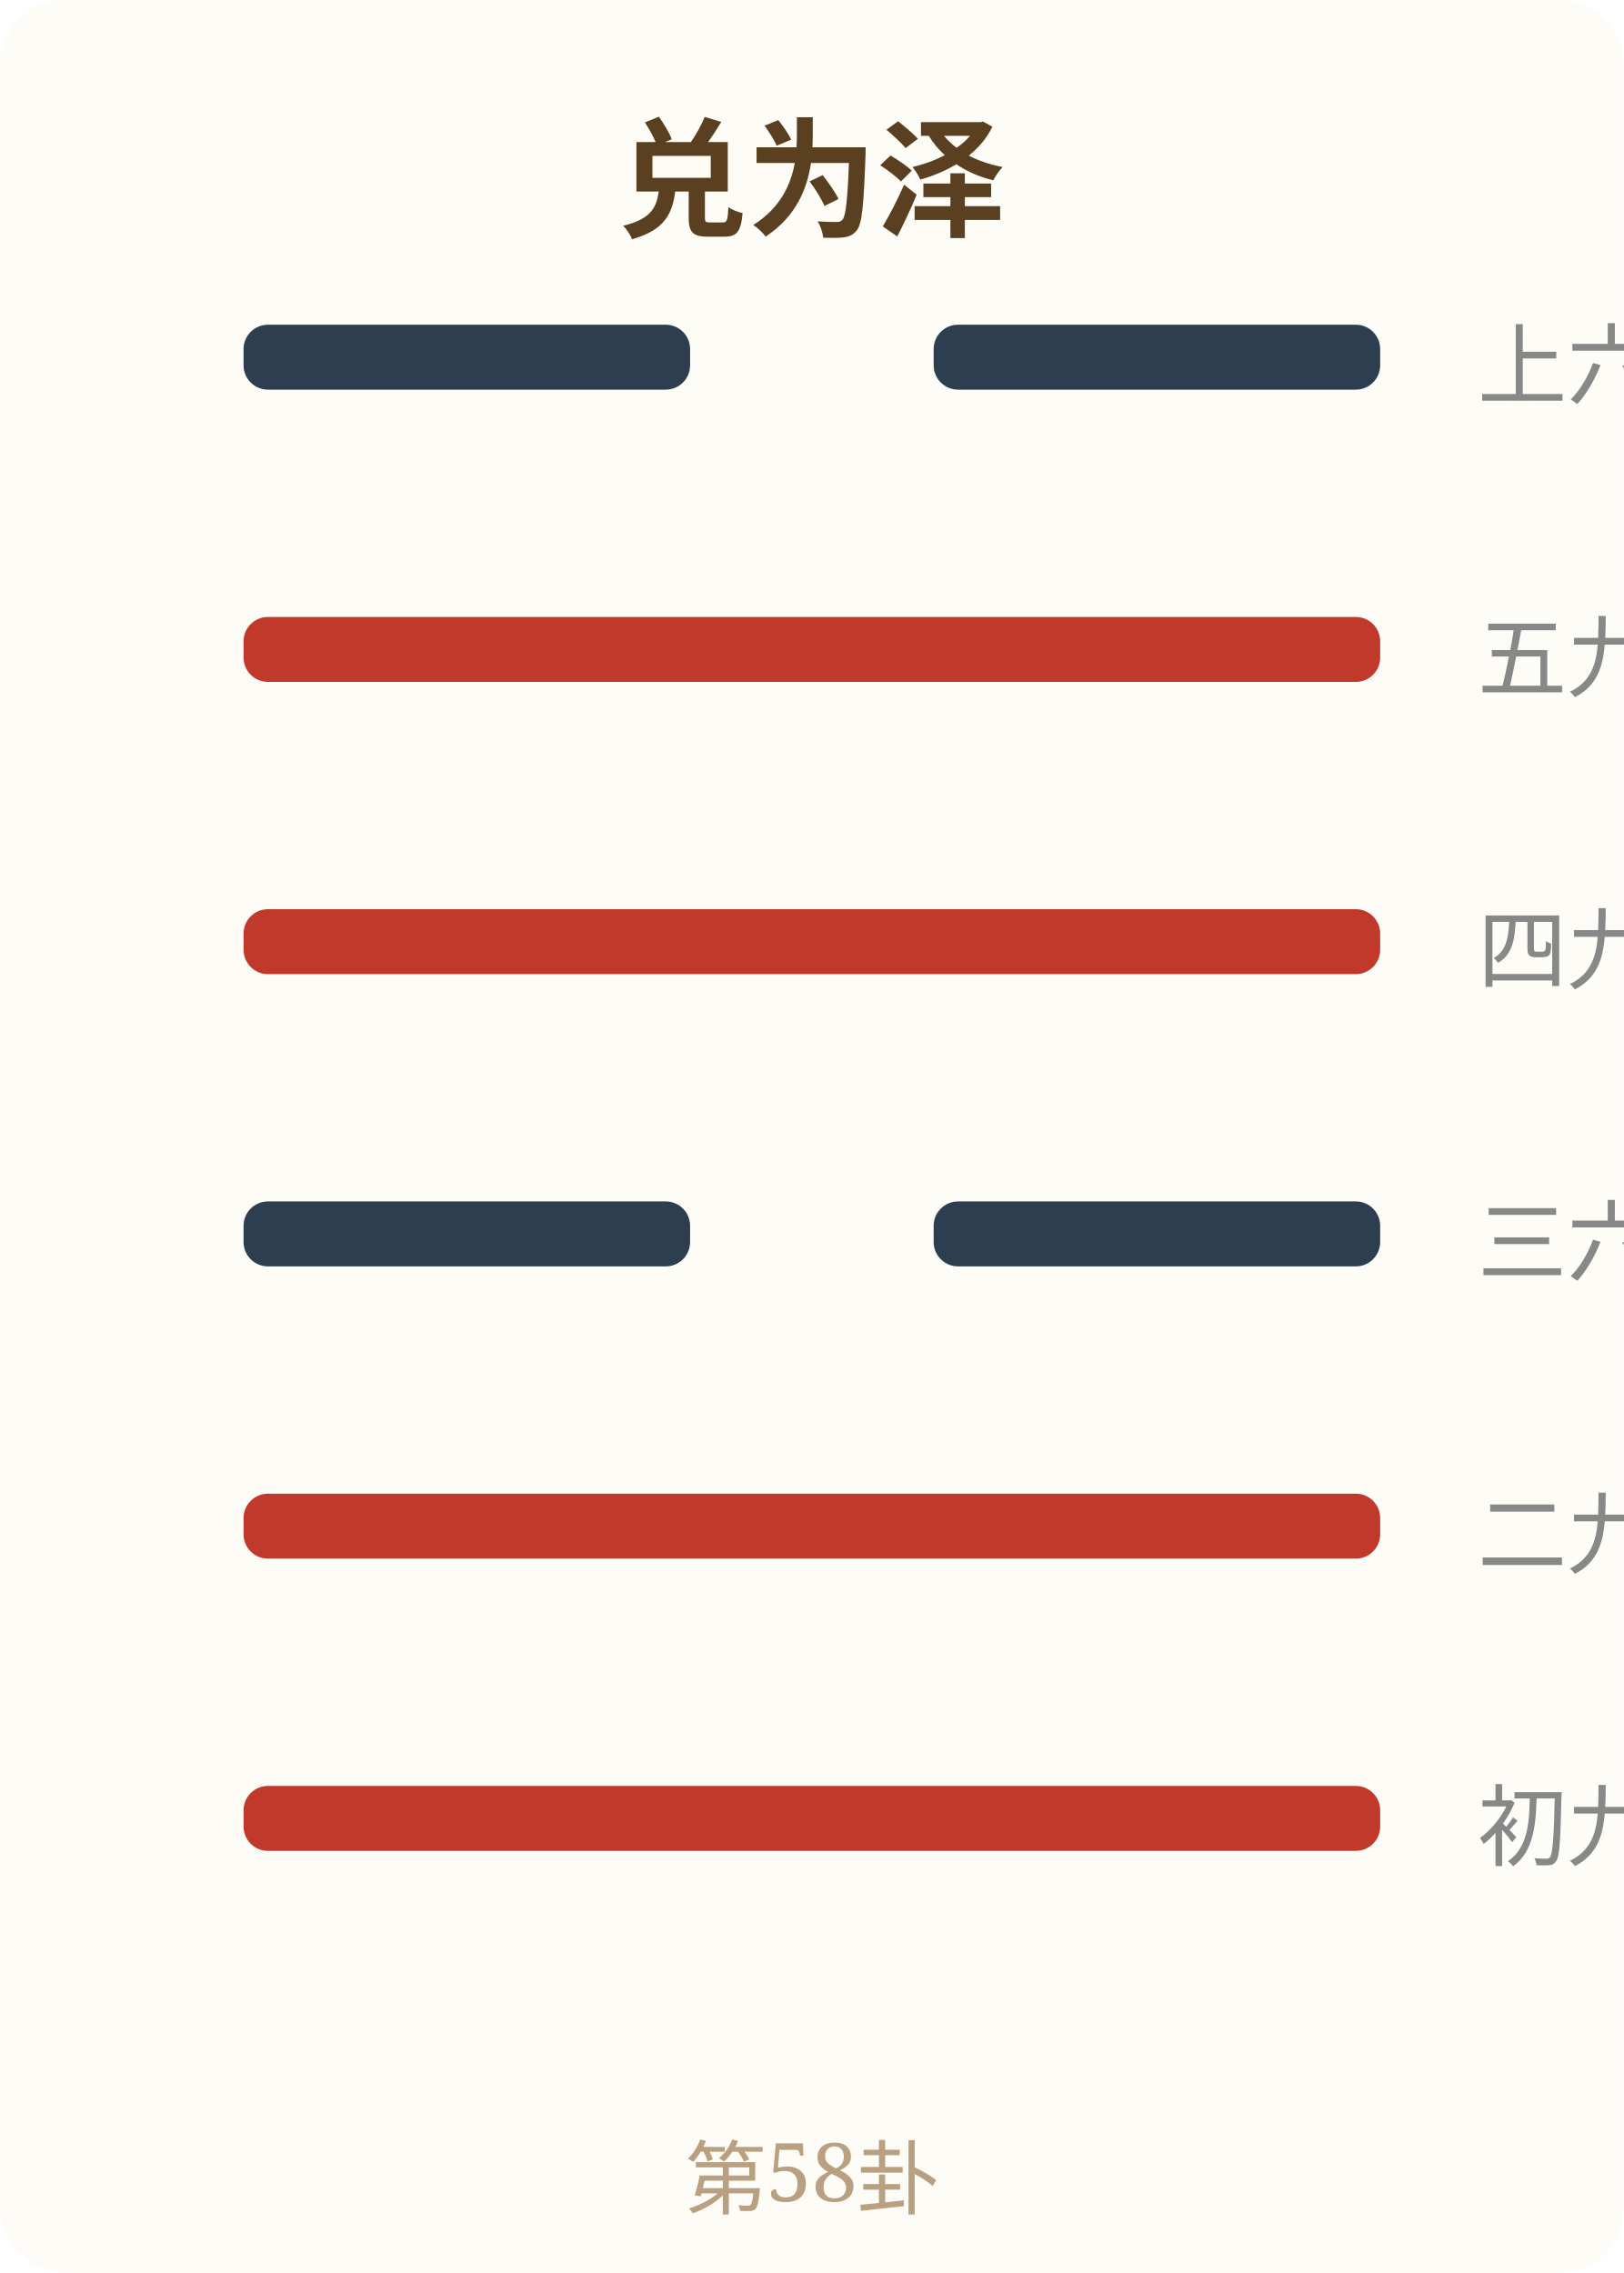
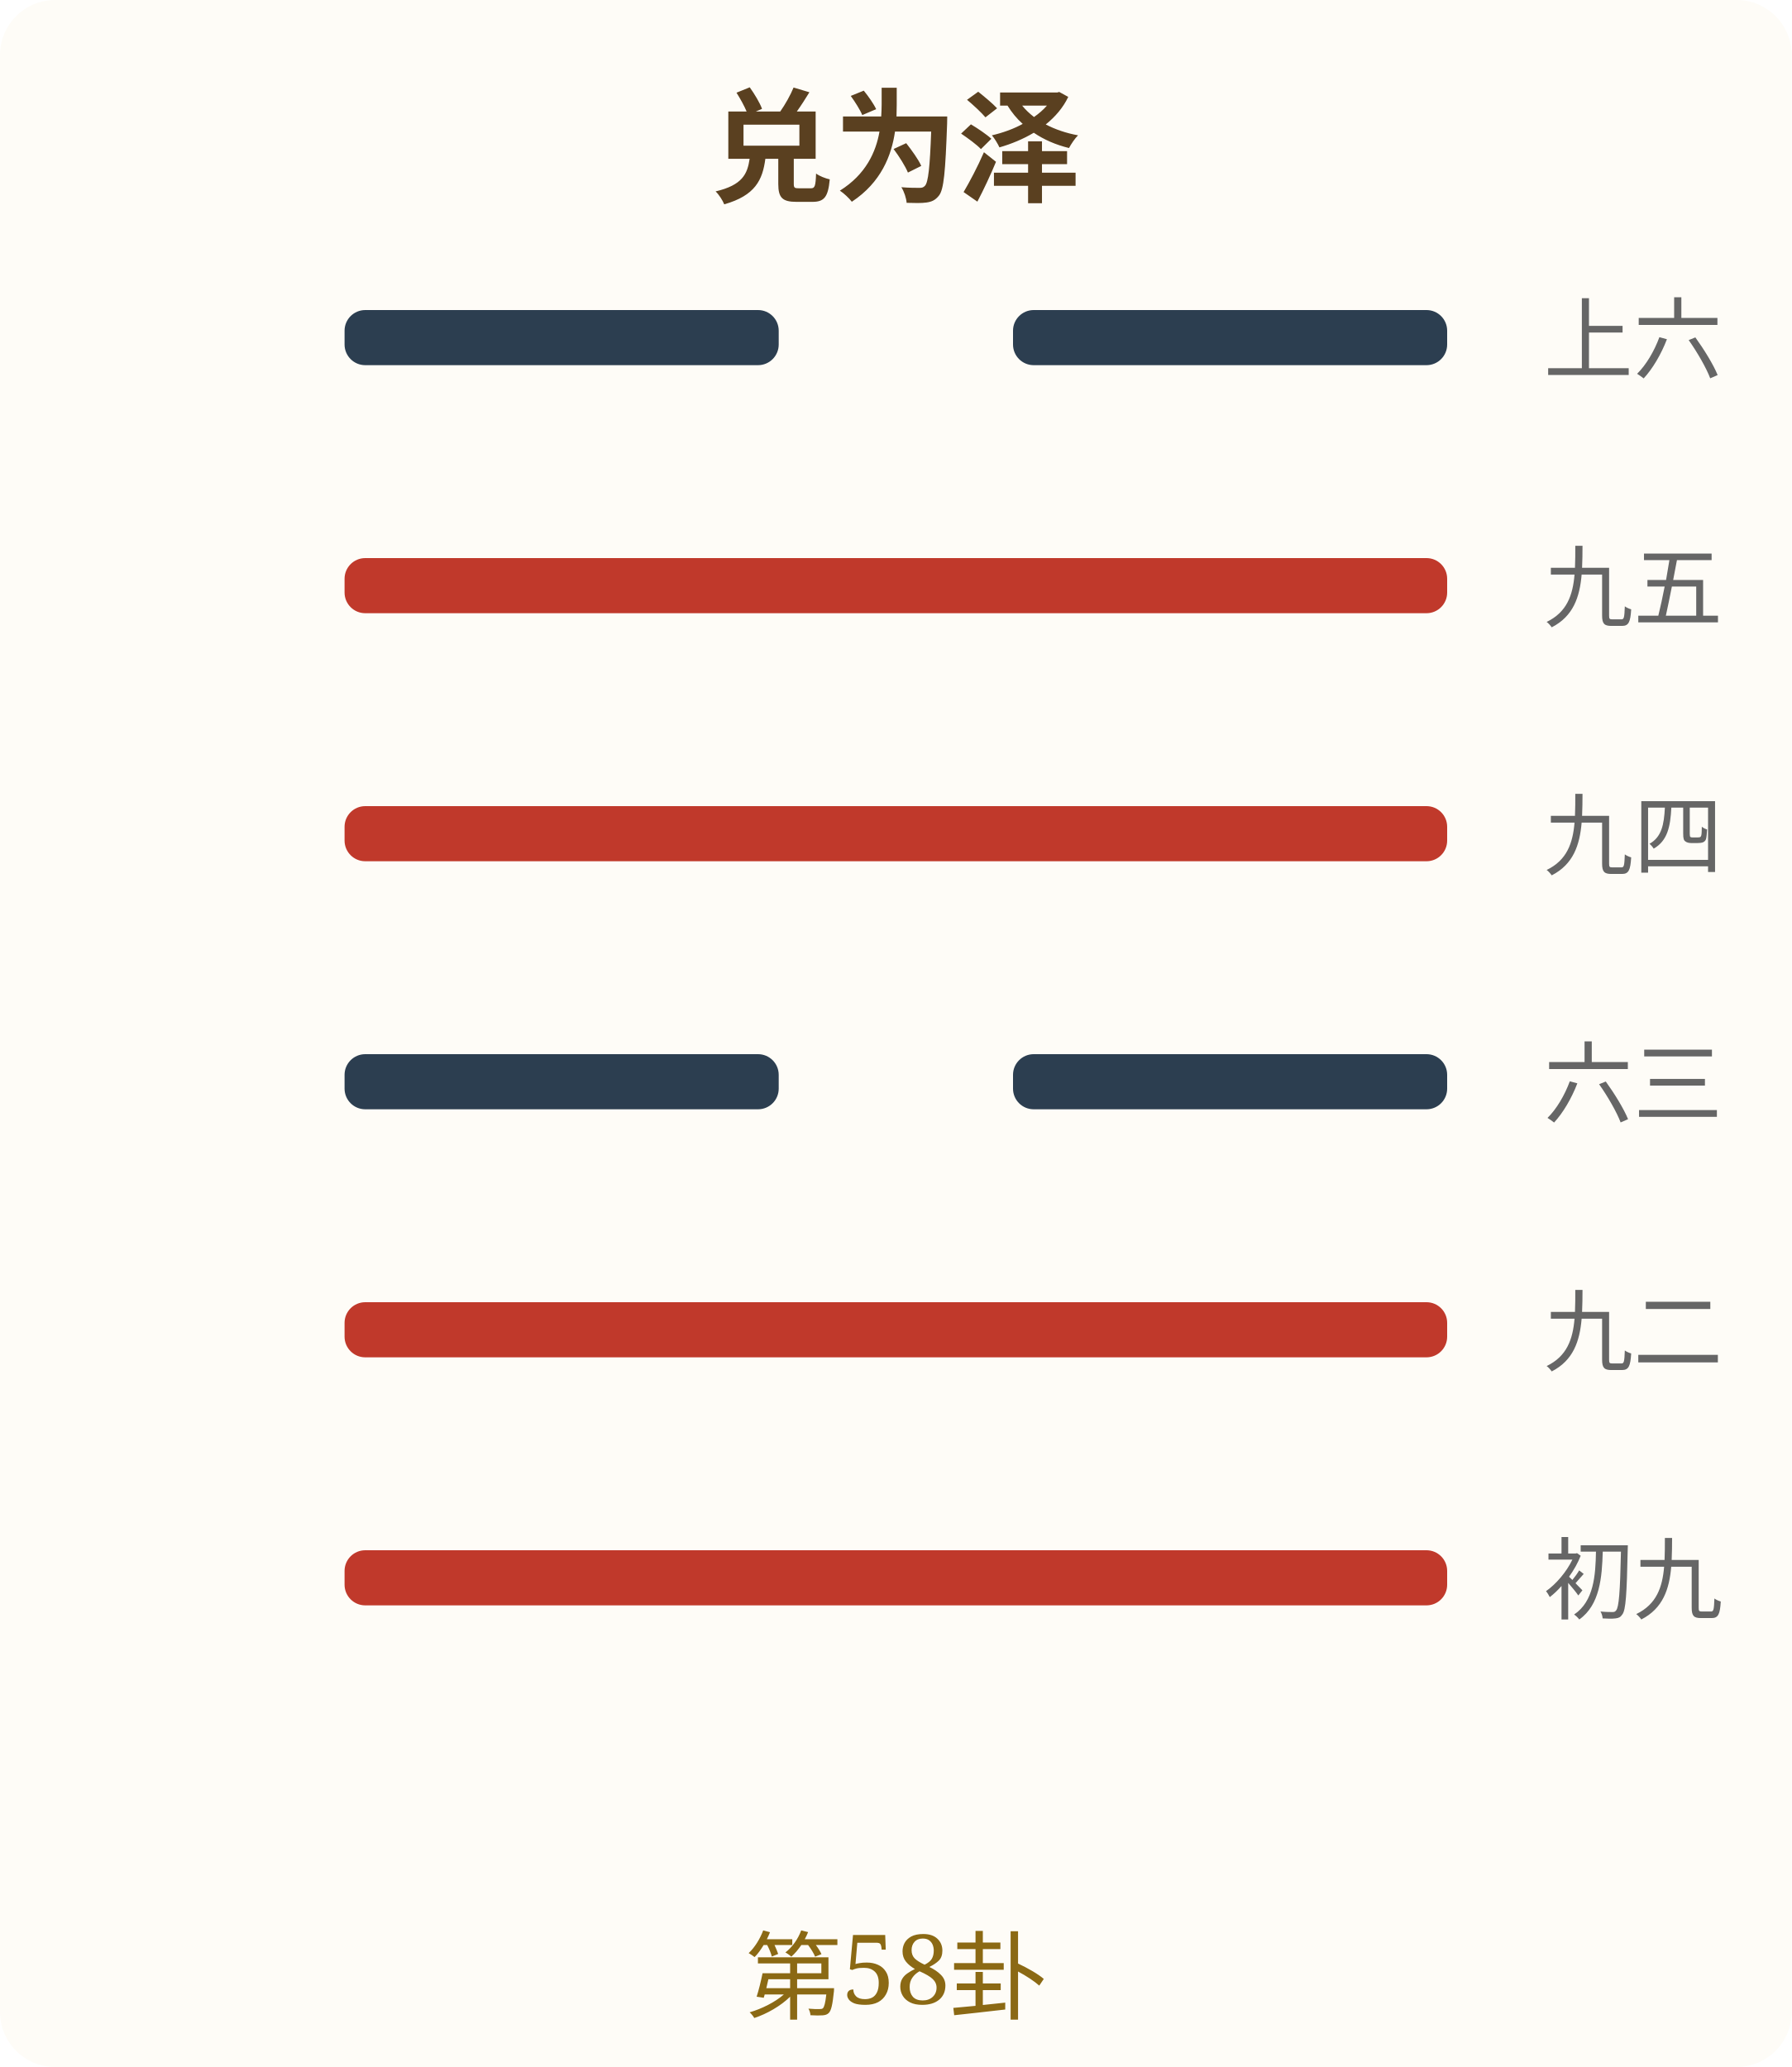
- <svg xmlns="http://www.w3.org/2000/svg" viewBox="0 0 200 280" width="200" height="280">
-   <rect width="200" height="280" fill="#fefcf7" rx="8" />
-   <text x="100" y="28" text-anchor="middle" font-size="16" font-weight="bold" fill="#5a4020" font-family="serif">兑为泽</text>
-   <rect x="30" y="40" width="55" height="8" rx="3" fill="#2c3e50" />
-   <rect x="115" y="40" width="55" height="8" rx="3" fill="#2c3e50" />
-   <text x="182" y="49" font-size="11" fill="#888" font-family="sans-serif">上六</text>
-   <rect x="30" y="76" width="140" height="8" rx="3" fill="#c0392b" />
-   <text x="182" y="85" font-size="11" fill="#888" font-family="sans-serif">五九</text>
-   <rect x="30" y="112" width="140" height="8" rx="3" fill="#c0392b" />
-   <text x="182" y="121" font-size="11" fill="#888" font-family="sans-serif">四九</text>
-   <rect x="30" y="148" width="55" height="8" rx="3" fill="#2c3e50" />
-   <rect x="115" y="148" width="55" height="8" rx="3" fill="#2c3e50" />
-   <text x="182" y="157" font-size="11" fill="#888" font-family="sans-serif">三六</text>
-   <rect x="30" y="184" width="140" height="8" rx="3" fill="#c0392b" />
-   <text x="182" y="193" font-size="11" fill="#888" font-family="sans-serif">二九</text>
-   <rect x="30" y="220" width="140" height="8" rx="3" fill="#c0392b" />
-   <text x="182" y="229" font-size="11" fill="#888" font-family="sans-serif">初九</text>
-   <text x="100" y="272" text-anchor="middle" font-size="10" fill="#b8a080" font-family="serif">第58卦</text>
+ <svg xmlns="http://www.w3.org/2000/svg" viewBox="0 0 260 300" width="260" height="300">
+   <rect width="260" height="300" fill="#fefcf7" rx="8" />
+   <text x="130" y="28" text-anchor="middle" font-size="18" font-weight="bold" fill="#5a4020" font-family="serif">兑为泽</text>
+   <rect x="50" y="45" width="63" height="8" rx="3" fill="#2c3e50" />
+   <rect x="147" y="45" width="63" height="8" rx="3" fill="#2c3e50" />
+   <text x="224" y="54" font-size="13" fill="#666" font-family="sans-serif">上六</text>
+   <rect x="50" y="81" width="160" height="8" rx="3" fill="#c0392b" />
+   <text x="224" y="90" font-size="13" fill="#666" font-family="sans-serif">九五</text>
+   <rect x="50" y="117" width="160" height="8" rx="3" fill="#c0392b" />
+   <text x="224" y="126" font-size="13" fill="#666" font-family="sans-serif">九四</text>
+   <rect x="50" y="153" width="63" height="8" rx="3" fill="#2c3e50" />
+   <rect x="147" y="153" width="63" height="8" rx="3" fill="#2c3e50" />
+   <text x="224" y="162" font-size="13" fill="#666" font-family="sans-serif">六三</text>
+   <rect x="50" y="189" width="160" height="8" rx="3" fill="#c0392b" />
+   <text x="224" y="198" font-size="13" fill="#666" font-family="sans-serif">九二</text>
+   <rect x="50" y="225" width="160" height="8" rx="3" fill="#c0392b" />
+   <text x="224" y="234" font-size="13" fill="#666" font-family="sans-serif">初九</text>
+   <text x="130" y="292" text-anchor="middle" font-size="14" fill="#8b6914" font-family="serif">第58卦</text>
</svg>
